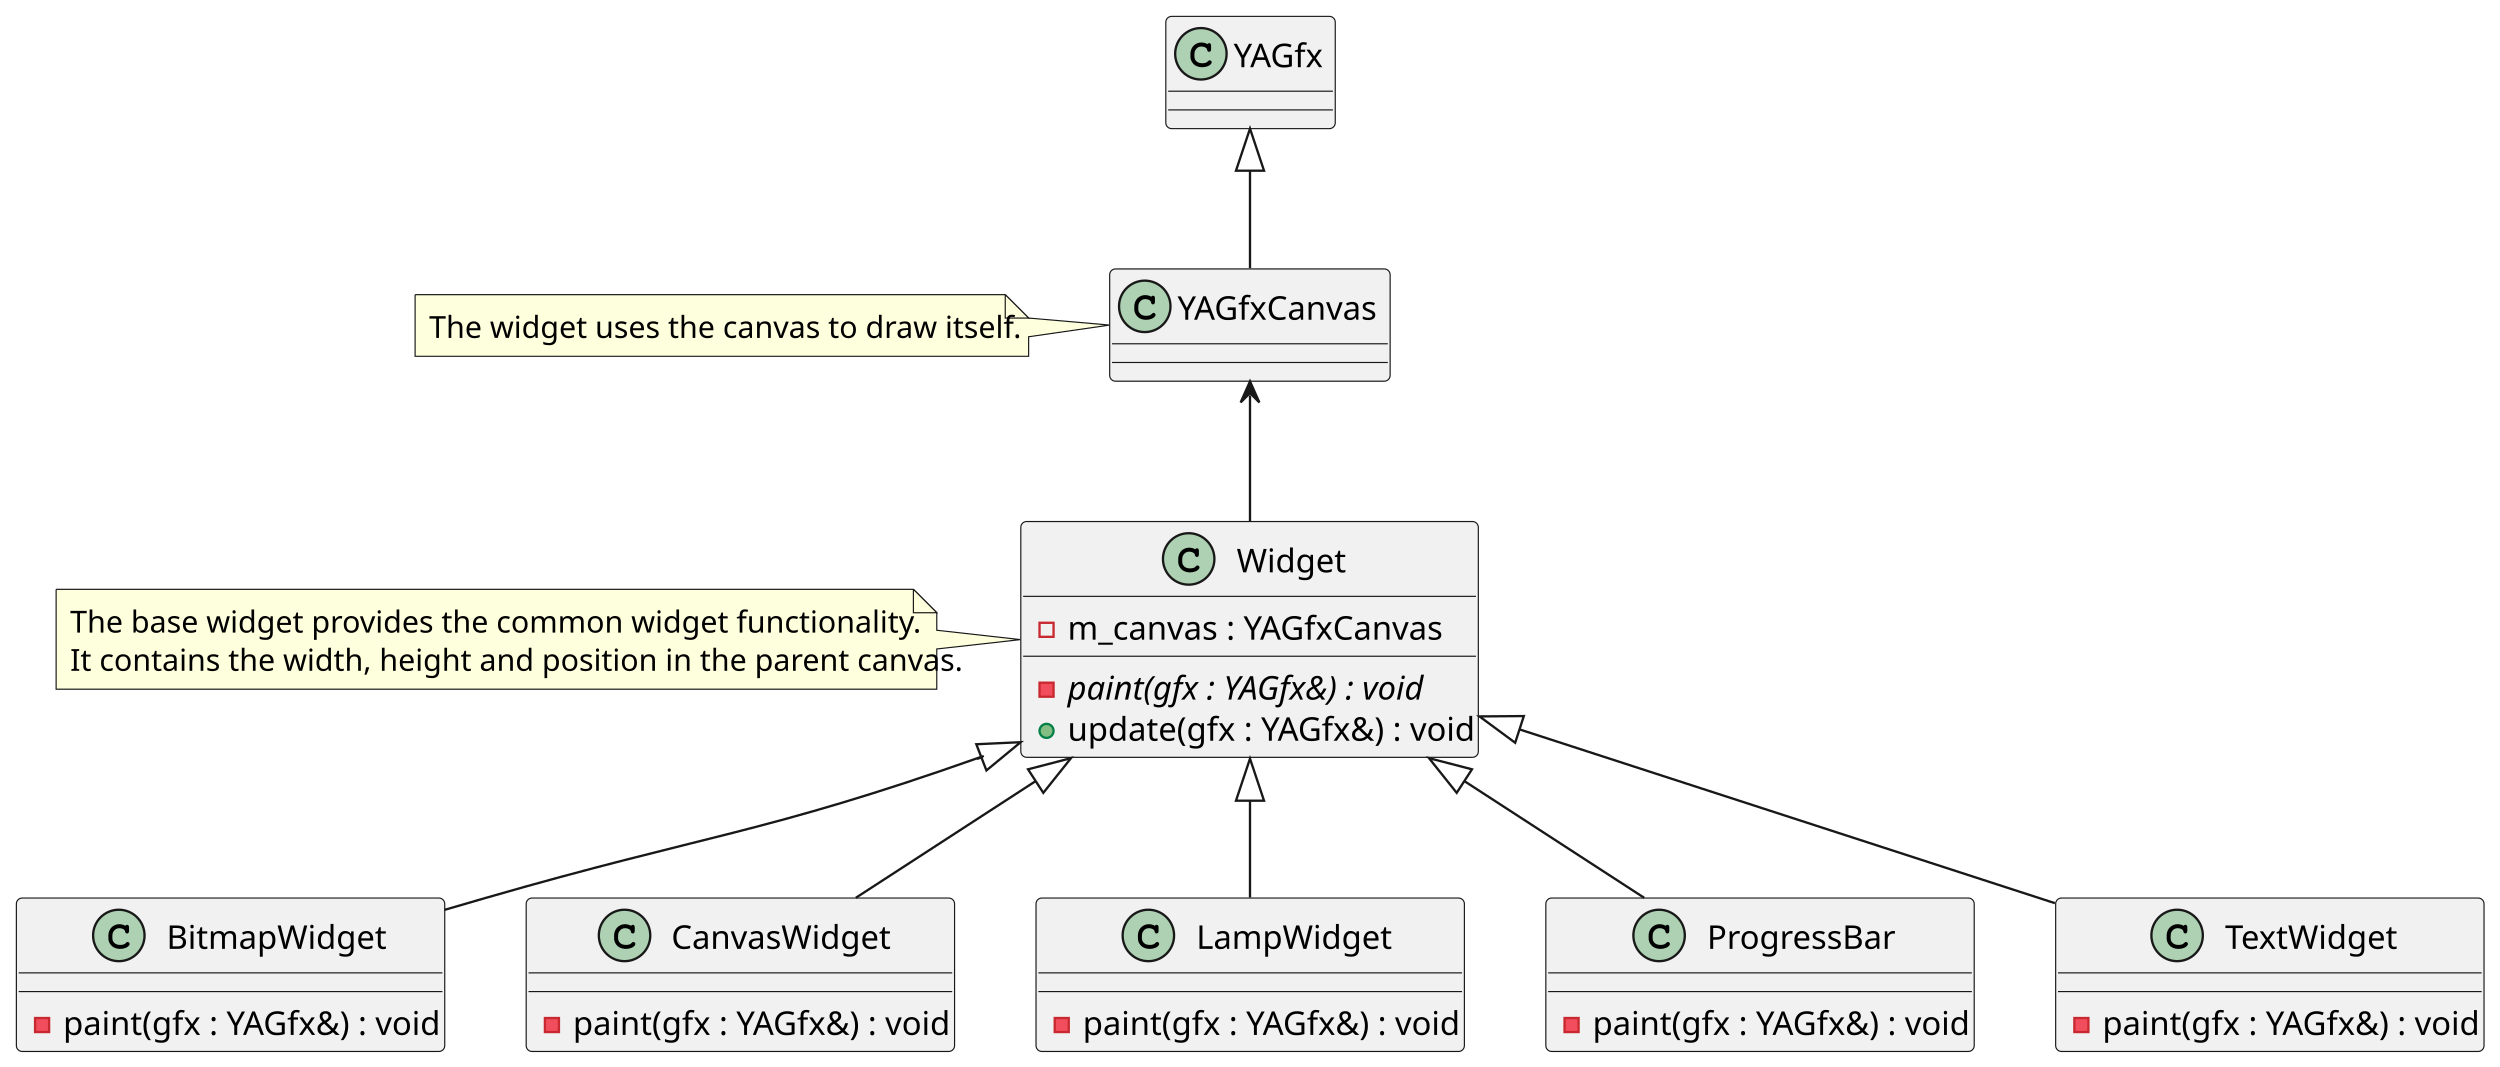
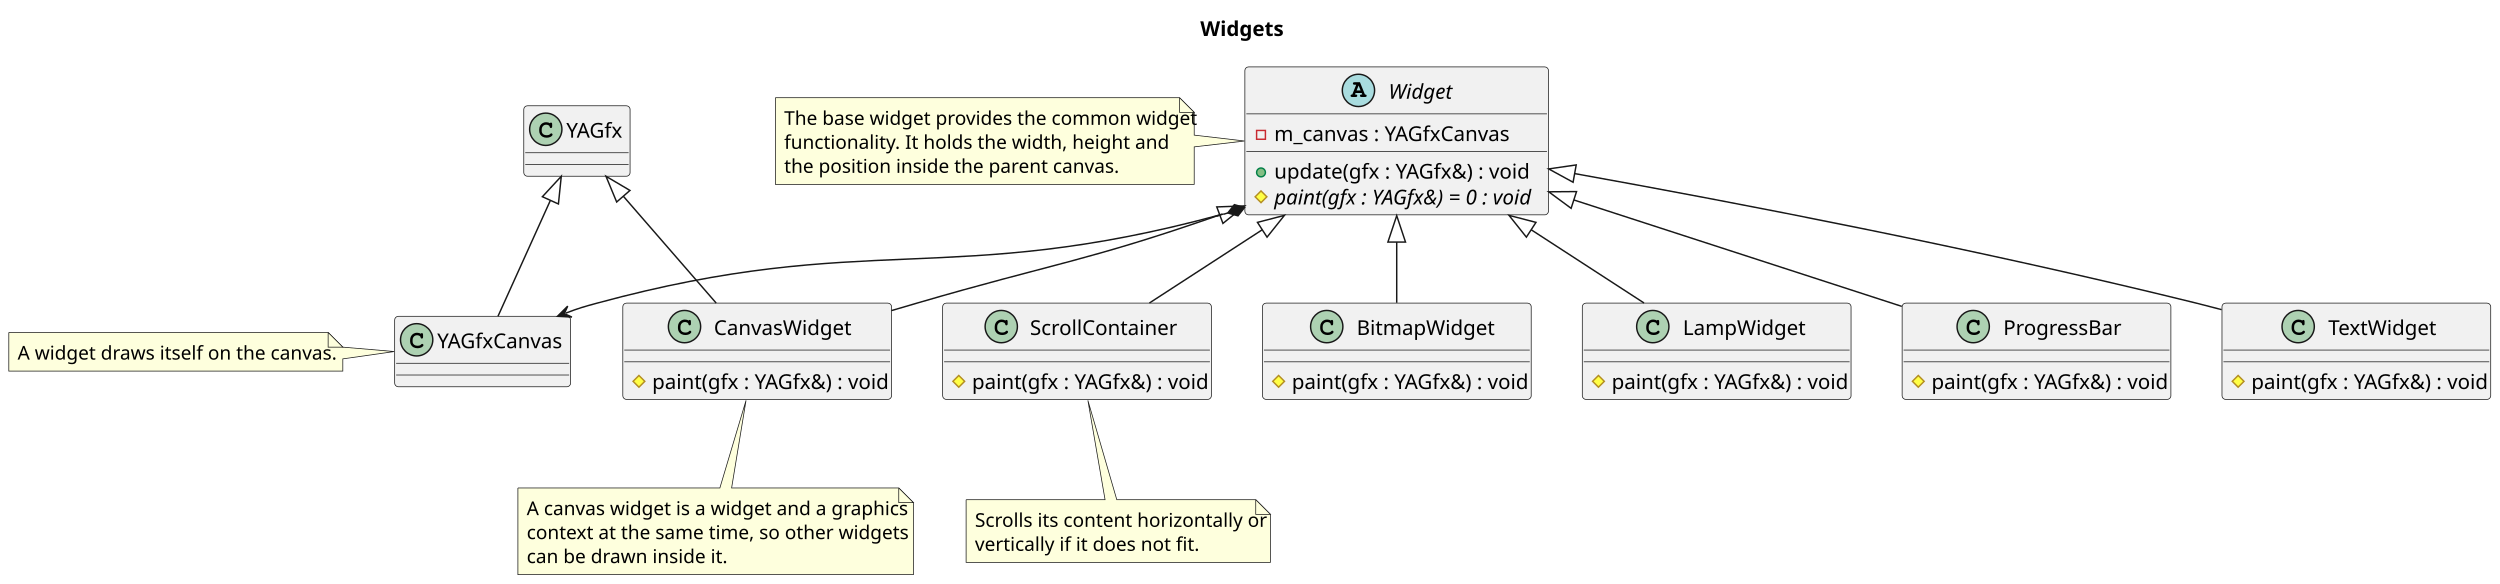
- <svg xmlns="http://www.w3.org/2000/svg" contentStyleType="text/css" data-diagram-type="CLASS" height="456px" preserveAspectRatio="none" style="width:1069px;height:456px;background:#FFFFFF;" version="1.1" viewBox="0 0 1069 456" width="1069px" zoomAndPan="magnify">
+ <svg xmlns="http://www.w3.org/2000/svg" contentStyleType="text/css" data-diagram-type="CLASS" height="398px" preserveAspectRatio="none" style="width:1704px;height:398px;background:#FFFFFF;" version="1.1" viewBox="0 0 1704 398" width="1704px" zoomAndPan="magnify">
  <defs />
  <g>
-     <g class="entity" data-qualified-name="YAGfx" data-source-line="2" id="ent0002">
-       <rect fill="#F1F1F1" height="48" rx="2.5" ry="2.5" style="stroke:#181818;stroke-width:0.5;" width="72.455" x="498.5" y="7" />
-       <ellipse cx="513.5" cy="23" fill="#ADD1B2" rx="11" ry="11" style="stroke:#181818;stroke-width:1;" />
-       <path d="M516.266,18.875 Q516.422,18.656 516.609,18.547 Q516.797,18.438 517.016,18.438 Q517.391,18.438 517.625,18.703 Q517.859,18.953 517.859,19.562 L517.859,21.016 Q517.859,21.625 517.625,21.891 Q517.391,22.156 517.016,22.156 Q516.672,22.156 516.469,21.953 Q516.266,21.766 516.156,21.25 Q516.109,20.891 515.922,20.703 Q515.594,20.328 514.984,20.109 Q514.375,19.891 513.75,19.891 Q512.984,19.891 512.344,20.219 Q511.719,20.547 511.219,21.297 Q510.734,22.047 510.734,23.078 L510.734,24.172 Q510.734,25.406 511.625,26.234 Q512.516,27.047 514.109,27.047 Q515.047,27.047 515.703,26.797 Q516.094,26.641 516.516,26.203 Q516.781,25.938 516.922,25.859 Q517.078,25.781 517.281,25.781 Q517.609,25.781 517.859,26.047 Q518.125,26.297 518.125,26.641 Q518.125,26.984 517.781,27.391 Q517.281,27.969 516.484,28.297 Q515.406,28.75 514.109,28.75 Q512.594,28.75 511.391,28.125 Q510.406,27.625 509.719,26.562 Q509.031,25.484 509.031,24.203 L509.031,23.047 Q509.031,21.719 509.641,20.578 Q510.266,19.422 511.359,18.812 Q512.453,18.188 513.688,18.188 Q514.422,18.188 515.062,18.359 Q515.719,18.516 516.266,18.875 Z " fill="#000000" />
-       <text fill="#000000" font-family="sans-serif" font-size="14" lengthAdjust="spacing" textLength="40.455" x="527.5" y="28.729">YAGfx</text>
-       <line style="stroke:#181818;stroke-width:0.5;" x1="499.5" x2="569.955" y1="39" y2="39" />
-       <line style="stroke:#181818;stroke-width:0.5;" x1="499.5" x2="569.955" y1="47" y2="47" />
+     <g class="title" data-source-line="2">
+       <text fill="#000000" font-family="sans-serif" font-size="14" font-weight="bold" lengthAdjust="spacing" textLength="54.441" x="818.115" y="24.533">Widgets</text>
    </g>
-     <g class="entity" data-qualified-name="YAGfxCanvas" data-source-line="3" id="ent0003">
-       <rect fill="#F1F1F1" height="48" rx="2.5" ry="2.5" style="stroke:#181818;stroke-width:0.5;" width="119.924" x="474.5" y="115" />
-       <ellipse cx="489.5" cy="131" fill="#ADD1B2" rx="11" ry="11" style="stroke:#181818;stroke-width:1;" />
-       <path d="M492.266,126.875 Q492.422,126.656 492.609,126.547 Q492.797,126.438 493.016,126.438 Q493.391,126.438 493.625,126.703 Q493.859,126.953 493.859,127.562 L493.859,129.016 Q493.859,129.625 493.625,129.891 Q493.391,130.156 493.016,130.156 Q492.672,130.156 492.469,129.953 Q492.266,129.766 492.156,129.25 Q492.109,128.891 491.922,128.703 Q491.594,128.328 490.984,128.109 Q490.375,127.891 489.75,127.891 Q488.984,127.891 488.344,128.219 Q487.719,128.547 487.219,129.297 Q486.734,130.047 486.734,131.078 L486.734,132.172 Q486.734,133.406 487.625,134.234 Q488.516,135.047 490.109,135.047 Q491.047,135.047 491.703,134.797 Q492.094,134.641 492.516,134.203 Q492.781,133.938 492.922,133.859 Q493.078,133.781 493.281,133.781 Q493.609,133.781 493.859,134.047 Q494.125,134.297 494.125,134.641 Q494.125,134.984 493.781,135.391 Q493.281,135.969 492.484,136.297 Q491.406,136.75 490.109,136.75 Q488.594,136.75 487.391,136.125 Q486.406,135.625 485.719,134.562 Q485.031,133.484 485.031,132.203 L485.031,131.047 Q485.031,129.719 485.641,128.578 Q486.266,127.422 487.359,126.812 Q488.453,126.188 489.688,126.188 Q490.422,126.188 491.062,126.359 Q491.719,126.516 492.266,126.875 Z " fill="#000000" />
-       <text fill="#000000" font-family="sans-serif" font-size="14" lengthAdjust="spacing" textLength="87.924" x="503.5" y="136.728">YAGfxCanvas</text>
-       <line style="stroke:#181818;stroke-width:0.5;" x1="475.5" x2="593.424" y1="147" y2="147" />
-       <line style="stroke:#181818;stroke-width:0.5;" x1="475.5" x2="593.424" y1="155" y2="155" />
+     <g class="entity" data-qualified-name="YAGfx" data-source-line="4" id="ent0002">
+       <rect fill="#F1F1F1" height="48" rx="2.5" ry="2.5" style="stroke:#181818;stroke-width:0.5;" width="72.455" x="357" y="72.109" />
+       <ellipse cx="372" cy="88.109" fill="#ADD1B2" rx="11" ry="11" style="stroke:#181818;stroke-width:1;" />
+       <path d="M374.766,83.984 Q374.922,83.766 375.109,83.656 Q375.297,83.547 375.516,83.547 Q375.891,83.547 376.125,83.812 Q376.359,84.062 376.359,84.672 L376.359,86.125 Q376.359,86.734 376.125,87 Q375.891,87.266 375.516,87.266 Q375.172,87.266 374.969,87.062 Q374.766,86.875 374.656,86.359 Q374.609,86 374.422,85.812 Q374.094,85.438 373.484,85.219 Q372.875,85 372.25,85 Q371.484,85 370.844,85.328 Q370.219,85.656 369.719,86.406 Q369.234,87.156 369.234,88.188 L369.234,89.281 Q369.234,90.516 370.125,91.344 Q371.016,92.156 372.609,92.156 Q373.547,92.156 374.203,91.906 Q374.594,91.75 375.016,91.312 Q375.281,91.047 375.422,90.969 Q375.578,90.891 375.781,90.891 Q376.109,90.891 376.359,91.156 Q376.625,91.406 376.625,91.75 Q376.625,92.094 376.281,92.5 Q375.781,93.078 374.984,93.406 Q373.906,93.859 372.609,93.859 Q371.094,93.859 369.891,93.234 Q368.906,92.734 368.219,91.672 Q367.531,90.594 367.531,89.312 L367.531,88.156 Q367.531,86.828 368.141,85.688 Q368.766,84.531 369.859,83.922 Q370.953,83.297 372.188,83.297 Q372.922,83.297 373.562,83.469 Q374.219,83.625 374.766,83.984 Z " fill="#000000" />
+       <text fill="#000000" font-family="sans-serif" font-size="14" lengthAdjust="spacing" textLength="40.455" x="386" y="93.838">YAGfx</text>
+       <line style="stroke:#181818;stroke-width:0.5;" x1="358" x2="428.455" y1="104.109" y2="104.109" />
+       <line style="stroke:#181818;stroke-width:0.5;" x1="358" x2="428.455" y1="112.109" y2="112.109" />
    </g>
-     <g class="entity" data-qualified-name="GMN4" data-source-line="6" id="ent0005">
-       <path d="M177.5,126 L177.5,152.352 A0,0 0 0 0 177.5,152.352 L439.844,152.352 A0,0 0 0 0 439.844,152.352 L439.844,144 L474.44,139 L439.844,136 L439.844,136 L429.844,126 L177.5,126 A0,0 0 0 0 177.5,126" fill="#FEFFDD" style="stroke:#181818;stroke-width:0.5;" />
-       <path d="M429.844,126 L429.844,136 L439.844,136 L429.844,126" fill="#FEFFDD" style="stroke:#181818;stroke-width:0.5;" />
-       <text fill="#000000" font-family="sans-serif" font-size="13" lengthAdjust="spacing" textLength="241.344" x="183.5" y="144.495">The widget uses the canvas to draw itself.</text>
+     <g class="entity" data-qualified-name="YAGfxCanvas" data-source-line="5" id="ent0003">
+       <rect fill="#F1F1F1" height="48" rx="2.5" ry="2.5" style="stroke:#181818;stroke-width:0.5;" width="119.924" x="269" y="215.609" />
+       <ellipse cx="284" cy="231.609" fill="#ADD1B2" rx="11" ry="11" style="stroke:#181818;stroke-width:1;" />
+       <path d="M286.766,227.484 Q286.922,227.266 287.109,227.156 Q287.297,227.047 287.516,227.047 Q287.891,227.047 288.125,227.312 Q288.359,227.562 288.359,228.172 L288.359,229.625 Q288.359,230.234 288.125,230.5 Q287.891,230.766 287.516,230.766 Q287.172,230.766 286.969,230.562 Q286.766,230.375 286.656,229.859 Q286.609,229.5 286.422,229.312 Q286.094,228.938 285.484,228.719 Q284.875,228.5 284.25,228.5 Q283.484,228.5 282.844,228.828 Q282.219,229.156 281.719,229.906 Q281.234,230.656 281.234,231.688 L281.234,232.781 Q281.234,234.016 282.125,234.844 Q283.016,235.656 284.609,235.656 Q285.547,235.656 286.203,235.406 Q286.594,235.25 287.016,234.812 Q287.281,234.547 287.422,234.469 Q287.578,234.391 287.781,234.391 Q288.109,234.391 288.359,234.656 Q288.625,234.906 288.625,235.25 Q288.625,235.594 288.281,236 Q287.781,236.578 286.984,236.906 Q285.906,237.359 284.609,237.359 Q283.094,237.359 281.891,236.734 Q280.906,236.234 280.219,235.172 Q279.531,234.094 279.531,232.812 L279.531,231.656 Q279.531,230.328 280.141,229.188 Q280.766,228.031 281.859,227.422 Q282.953,226.797 284.188,226.797 Q284.922,226.797 285.562,226.969 Q286.219,227.125 286.766,227.484 Z " fill="#000000" />
+       <text fill="#000000" font-family="sans-serif" font-size="14" lengthAdjust="spacing" textLength="87.924" x="298" y="237.338">YAGfxCanvas</text>
+       <line style="stroke:#181818;stroke-width:0.5;" x1="270" x2="387.924" y1="247.609" y2="247.609" />
+       <line style="stroke:#181818;stroke-width:0.5;" x1="270" x2="387.924" y1="255.609" y2="255.609" />
    </g>
-     <g class="entity" data-qualified-name="Widget" data-source-line="9" id="ent0007">
-       <rect fill="#F1F1F1" height="100.828" rx="2.5" ry="2.5" style="stroke:#181818;stroke-width:0.5;" width="195.634" x="436.5" y="223" />
-       <ellipse cx="508.281" cy="239" fill="#ADD1B2" rx="11" ry="11" style="stroke:#181818;stroke-width:1;" />
-       <path d="M511.046,234.875 Q511.203,234.656 511.39,234.547 Q511.578,234.438 511.796,234.438 Q512.171,234.438 512.406,234.703 Q512.64,234.953 512.64,235.562 L512.64,237.016 Q512.64,237.625 512.406,237.891 Q512.171,238.156 511.796,238.156 Q511.453,238.156 511.25,237.953 Q511.046,237.766 510.937,237.25 Q510.89,236.891 510.703,236.703 Q510.375,236.328 509.765,236.109 Q509.156,235.891 508.531,235.891 Q507.765,235.891 507.125,236.219 Q506.5,236.547 506,237.297 Q505.515,238.047 505.515,239.078 L505.515,240.172 Q505.515,241.406 506.406,242.234 Q507.296,243.047 508.89,243.047 Q509.828,243.047 510.484,242.797 Q510.875,242.641 511.296,242.203 Q511.562,241.938 511.703,241.859 Q511.859,241.781 512.062,241.781 Q512.39,241.781 512.64,242.047 Q512.906,242.297 512.906,242.641 Q512.906,242.984 512.562,243.391 Q512.062,243.969 511.265,244.297 Q510.187,244.75 508.89,244.75 Q507.375,244.75 506.171,244.125 Q505.187,243.625 504.5,242.562 Q503.812,241.484 503.812,240.203 L503.812,239.047 Q503.812,237.719 504.421,236.578 Q505.046,235.422 506.14,234.812 Q507.234,234.188 508.468,234.188 Q509.203,234.188 509.843,234.359 Q510.5,234.516 511.046,234.875 Z " fill="#000000" />
-       <text fill="#000000" font-family="sans-serif" font-size="14" lengthAdjust="spacing" textLength="43.572" x="528.781" y="244.728">Widget</text>
-       <line style="stroke:#181818;stroke-width:0.5;" x1="437.5" x2="631.134" y1="255" y2="255" />
+     <g class="entity" data-qualified-name="GMN4" data-source-line="8" id="ent0005">
+       <path d="M6,226.609 L6,252.961 A0,0 0 0 0 6,252.961 L233.661,252.961 A0,0 0 0 0 233.661,252.961 L233.661,244.609 L268.7,239.609 L233.661,236.609 L233.661,236.609 L223.661,226.609 L6,226.609 A0,0 0 0 0 6,226.609" fill="#FEFFDD" style="stroke:#181818;stroke-width:0.5;" />
+       <path d="M223.661,226.609 L223.661,236.609 L233.661,236.609 L223.661,226.609" fill="#FEFFDD" style="stroke:#181818;stroke-width:0.5;" />
+       <text fill="#000000" font-family="sans-serif" font-size="13" lengthAdjust="spacing" textLength="206.661" x="12" y="245.105">A widget draws itself on the canvas.</text>
+     </g>
+     <g class="entity" data-qualified-name="Widget" data-source-line="11" id="ent0007">
+       <rect fill="#F1F1F1" height="100.828" rx="2.5" ry="2.5" style="stroke:#181818;stroke-width:0.5;" width="206.913" x="848.5" y="45.609" />
+       <ellipse cx="925.92" cy="61.609" fill="#A9DCDF" rx="11" ry="11" style="stroke:#181818;stroke-width:1;" />
+       <path d="M928.108,63.375 L923.967,63.375 L923.545,64.406 L923.967,64.406 Q924.577,64.406 924.842,64.641 Q925.108,64.875 925.108,65.266 Q925.108,65.641 924.842,65.875 Q924.577,66.109 923.967,66.109 L921.67,66.109 Q921.061,66.109 920.811,65.875 Q920.545,65.641 920.545,65.25 Q920.545,64.875 920.827,64.641 Q921.092,64.391 921.717,64.406 L924.389,57.75 L923.28,57.75 Q922.67,57.75 922.405,57.516 Q922.139,57.281 922.139,56.891 Q922.139,56.516 922.405,56.281 Q922.67,56.047 923.28,56.047 L926.952,56.047 L930.342,64.406 Q930.936,64.406 931.124,64.547 Q931.514,64.812 931.514,65.266 Q931.514,65.641 931.249,65.875 Q930.999,66.109 930.389,66.109 L928.092,66.109 Q927.483,66.109 927.217,65.875 Q926.952,65.641 926.952,65.25 Q926.952,64.875 927.217,64.641 Q927.483,64.406 928.092,64.406 L928.514,64.406 L928.108,63.375 Z M927.389,61.672 L926.03,58.297 L924.655,61.672 L927.389,61.672 Z " fill="#000000" />
+       <text fill="#000000" font-family="sans-serif" font-size="14" font-style="italic" lengthAdjust="spacing" textLength="43.572" x="946.42" y="67.338">Widget</text>
+       <line style="stroke:#181818;stroke-width:0.5;" x1="849.5" x2="1054.413" y1="77.609" y2="77.609" />
      <g data-visibility-modifier="PRIVATE_FIELD">
-         <rect fill="none" height="6" style="stroke:#C82930;stroke-width:1;" width="6" x="444.5" y="266.305" />
+         <rect fill="none" height="6" style="stroke:#C82930;stroke-width:1;" width="6" x="856.5" y="88.914" />
      </g>
-       <text fill="#000000" font-family="sans-serif" font-size="14" lengthAdjust="spacing" textLength="163.399" x="456.5" y="273.533">m_canvas : YAGfxCanvas</text>
-       <line style="stroke:#181818;stroke-width:0.5;" x1="437.5" x2="631.134" y1="280.609" y2="280.609" />
-       <g data-visibility-modifier="PRIVATE_METHOD">
-         <rect fill="#F24D5C" height="6" style="stroke:#C82930;stroke-width:1;" width="6" x="444.5" y="291.914" />
+       <text fill="#000000" font-family="sans-serif" font-size="14" lengthAdjust="spacing" textLength="163.399" x="868.5" y="96.143">m_canvas : YAGfxCanvas</text>
+       <line style="stroke:#181818;stroke-width:0.5;" x1="849.5" x2="1054.413" y1="103.219" y2="103.219" />
+       <g data-visibility-modifier="PUBLIC_METHOD">
+         <ellipse cx="859.5" cy="117.523" fill="#84BE84" rx="3" ry="3" style="stroke:#038048;stroke-width:1;" />
      </g>
-       <text fill="#000000" font-family="sans-serif" font-size="14" font-style="italic" lengthAdjust="spacing" textLength="157.172" x="456.5" y="299.143">paint(gfx : YAGfx&amp;) : void</text>
-       <g data-visibility-modifier="PUBLIC_METHOD">
-         <ellipse cx="447.5" cy="312.523" fill="#84BE84" rx="3" ry="3" style="stroke:#038048;stroke-width:1;" />
+       <text fill="#000000" font-family="sans-serif" font-size="14" lengthAdjust="spacing" textLength="169.634" x="868.5" y="121.752">update(gfx : YAGfx&amp;) : void</text>
+       <g data-visibility-modifier="PROTECTED_METHOD">
+         <polygon fill="#FFFF44" points="859.5,130.133,863.5,134.133,859.5,138.133,855.5,134.133" style="stroke:#B38D22;stroke-width:1;" />
      </g>
-       <text fill="#000000" font-family="sans-serif" font-size="14" lengthAdjust="spacing" textLength="169.634" x="456.5" y="316.752">update(gfx : YAGfx&amp;) : void</text>
+       <text fill="#000000" font-family="sans-serif" font-size="14" font-style="italic" lengthAdjust="spacing" textLength="180.913" x="868.5" y="139.361">paint(gfx : YAGfx&amp;) = 0 : void</text>
    </g>
-     <g class="entity" data-qualified-name="GMN8" data-source-line="16" id="ent0009">
-       <path d="M24,252 L24,294.703 A0,0 0 0 0 24,294.703 L400.564,294.703 A0,0 0 0 0 400.564,294.703 L400.564,277.5 L436.33,273.5 L400.564,269.5 L400.564,262 L390.564,252 L24,252 A0,0 0 0 0 24,252" fill="#FEFFDD" style="stroke:#181818;stroke-width:0.5;" />
-       <path d="M390.564,252 L390.564,262 L400.564,262 L390.564,252" fill="#FEFFDD" style="stroke:#181818;stroke-width:0.5;" />
-       <text fill="#000000" font-family="sans-serif" font-size="13" lengthAdjust="spacing" textLength="340.349" x="30" y="270.495">The base widget provides the common widget functionality.</text>
-       <text fill="#000000" font-family="sans-serif" font-size="13" lengthAdjust="spacing" textLength="355.564" x="30" y="286.847">It contains the width, height and position in the parent canvas.</text>
+     <g class="entity" data-qualified-name="GMN8" data-source-line="18" id="ent0009">
+       <path d="M528.5,66.609 L528.5,125.664 A0,0 0 0 0 528.5,125.664 L813.975,125.664 A0,0 0 0 0 813.975,125.664 L813.975,100.109 L848.27,96.109 L813.975,92.109 L813.975,76.609 L803.975,66.609 L528.5,66.609 A0,0 0 0 0 528.5,66.609" fill="#FEFFDD" style="stroke:#181818;stroke-width:0.5;" />
+       <path d="M803.975,66.609 L803.975,76.609 L813.975,76.609 L803.975,66.609" fill="#FEFFDD" style="stroke:#181818;stroke-width:0.5;" />
+       <text fill="#000000" font-family="sans-serif" font-size="13" lengthAdjust="spacing" textLength="264.475" x="534.5" y="85.105">The base widget provides the common widget</text>
+       <text fill="#000000" font-family="sans-serif" font-size="13" lengthAdjust="spacing" textLength="241.376" x="534.5" y="101.456">functionality. It holds the width, height and</text>
+       <text fill="#000000" font-family="sans-serif" font-size="13" lengthAdjust="spacing" textLength="214.64" x="534.5" y="117.808">the position inside the parent canvas.</text>
    </g>
-     <g class="entity" data-qualified-name="BitmapWidget" data-source-line="23" id="ent0013">
-       <rect fill="#F1F1F1" height="65.609" rx="2.5" ry="2.5" style="stroke:#181818;stroke-width:0.5;" width="183.172" x="7" y="384" />
-       <ellipse cx="50.812" cy="400" fill="#ADD1B2" rx="11" ry="11" style="stroke:#181818;stroke-width:1;" />
-       <path d="M53.578,395.875 Q53.734,395.656 53.922,395.547 Q54.109,395.438 54.328,395.438 Q54.703,395.438 54.937,395.703 Q55.172,395.953 55.172,396.562 L55.172,398.016 Q55.172,398.625 54.937,398.891 Q54.703,399.156 54.328,399.156 Q53.984,399.156 53.781,398.953 Q53.578,398.766 53.469,398.25 Q53.422,397.891 53.234,397.703 Q52.906,397.328 52.297,397.109 Q51.687,396.891 51.062,396.891 Q50.297,396.891 49.656,397.219 Q49.031,397.547 48.531,398.297 Q48.047,399.047 48.047,400.078 L48.047,401.172 Q48.047,402.406 48.937,403.234 Q49.828,404.047 51.422,404.047 Q52.359,404.047 53.015,403.797 Q53.406,403.641 53.828,403.203 Q54.094,402.938 54.234,402.859 Q54.39,402.781 54.594,402.781 Q54.922,402.781 55.172,403.047 Q55.437,403.297 55.437,403.641 Q55.437,403.984 55.094,404.391 Q54.594,404.969 53.797,405.297 Q52.719,405.75 51.422,405.75 Q49.906,405.75 48.703,405.125 Q47.719,404.625 47.031,403.562 Q46.344,402.484 46.344,401.203 L46.344,400.047 Q46.344,398.719 46.953,397.578 Q47.578,396.422 48.672,395.812 Q49.765,395.188 51,395.188 Q51.734,395.188 52.375,395.359 Q53.031,395.516 53.578,395.875 Z " fill="#000000" />
-       <text fill="#000000" font-family="sans-serif" font-size="14" lengthAdjust="spacing" textLength="87.144" x="71.215" y="405.728">BitmapWidget</text>
-       <line style="stroke:#181818;stroke-width:0.5;" x1="8" x2="189.172" y1="416" y2="416" />
-       <line style="stroke:#181818;stroke-width:0.5;" x1="8" x2="189.172" y1="424" y2="424" />
-       <g data-visibility-modifier="PRIVATE_METHOD">
-         <rect fill="#F24D5C" height="6" style="stroke:#C82930;stroke-width:1;" width="6" x="15" y="435.305" />
+     <g class="entity" data-qualified-name="BitmapWidget" data-source-line="26" id="ent0013">
+       <rect fill="#F1F1F1" height="65.609" rx="2.5" ry="2.5" style="stroke:#181818;stroke-width:0.5;" width="183.172" x="860.5" y="206.609" />
+       <ellipse cx="904.312" cy="222.609" fill="#ADD1B2" rx="11" ry="11" style="stroke:#181818;stroke-width:1;" />
+       <path d="M907.078,218.484 Q907.234,218.266 907.422,218.156 Q907.609,218.047 907.828,218.047 Q908.203,218.047 908.437,218.312 Q908.672,218.562 908.672,219.172 L908.672,220.625 Q908.672,221.234 908.437,221.5 Q908.203,221.766 907.828,221.766 Q907.484,221.766 907.281,221.562 Q907.078,221.375 906.969,220.859 Q906.922,220.5 906.734,220.312 Q906.406,219.938 905.797,219.719 Q905.187,219.5 904.562,219.5 Q903.797,219.5 903.156,219.828 Q902.531,220.156 902.031,220.906 Q901.547,221.656 901.547,222.688 L901.547,223.781 Q901.547,225.016 902.437,225.844 Q903.328,226.656 904.922,226.656 Q905.859,226.656 906.515,226.406 Q906.906,226.25 907.328,225.812 Q907.594,225.547 907.734,225.469 Q907.89,225.391 908.094,225.391 Q908.422,225.391 908.672,225.656 Q908.937,225.906 908.937,226.25 Q908.937,226.594 908.594,227 Q908.094,227.578 907.297,227.906 Q906.219,228.359 904.922,228.359 Q903.406,228.359 902.203,227.734 Q901.219,227.234 900.531,226.172 Q899.844,225.094 899.844,223.812 L899.844,222.656 Q899.844,221.328 900.453,220.188 Q901.078,219.031 902.172,218.422 Q903.265,217.797 904.5,217.797 Q905.234,217.797 905.875,217.969 Q906.531,218.125 907.078,218.484 Z " fill="#000000" />
+       <text fill="#000000" font-family="sans-serif" font-size="14" lengthAdjust="spacing" textLength="87.144" x="924.715" y="228.338">BitmapWidget</text>
+       <line style="stroke:#181818;stroke-width:0.5;" x1="861.5" x2="1042.672" y1="238.609" y2="238.609" />
+       <line style="stroke:#181818;stroke-width:0.5;" x1="861.5" x2="1042.672" y1="246.609" y2="246.609" />
+       <g data-visibility-modifier="PROTECTED_METHOD">
+         <polygon fill="#FFFF44" points="871.5,255.914,875.5,259.914,871.5,263.914,867.5,259.914" style="stroke:#B38D22;stroke-width:1;" />
      </g>
-       <text fill="#000000" font-family="sans-serif" font-size="14" lengthAdjust="spacing" textLength="157.172" x="27" y="442.533">paint(gfx : YAGfx&amp;) : void</text>
+       <text fill="#000000" font-family="sans-serif" font-size="14" lengthAdjust="spacing" textLength="157.172" x="880.5" y="265.143">paint(gfx : YAGfx&amp;) : void</text>
    </g>
-     <g class="entity" data-qualified-name="CanvasWidget" data-source-line="26" id="ent0014">
-       <rect fill="#F1F1F1" height="65.609" rx="2.5" ry="2.5" style="stroke:#181818;stroke-width:0.5;" width="183.172" x="225" y="384" />
-       <ellipse cx="267.059" cy="400" fill="#ADD1B2" rx="11" ry="11" style="stroke:#181818;stroke-width:1;" />
-       <path d="M269.825,395.875 Q269.981,395.656 270.168,395.547 Q270.356,395.438 270.575,395.438 Q270.95,395.438 271.184,395.703 Q271.418,395.953 271.418,396.562 L271.418,398.016 Q271.418,398.625 271.184,398.891 Q270.95,399.156 270.575,399.156 Q270.231,399.156 270.028,398.953 Q269.825,398.766 269.715,398.25 Q269.668,397.891 269.481,397.703 Q269.153,397.328 268.543,397.109 Q267.934,396.891 267.309,396.891 Q266.543,396.891 265.903,397.219 Q265.278,397.547 264.778,398.297 Q264.293,399.047 264.293,400.078 L264.293,401.172 Q264.293,402.406 265.184,403.234 Q266.075,404.047 267.668,404.047 Q268.606,404.047 269.262,403.797 Q269.653,403.641 270.075,403.203 Q270.34,402.938 270.481,402.859 Q270.637,402.781 270.84,402.781 Q271.168,402.781 271.418,403.047 Q271.684,403.297 271.684,403.641 Q271.684,403.984 271.34,404.391 Q270.84,404.969 270.043,405.297 Q268.965,405.75 267.668,405.75 Q266.153,405.75 264.95,405.125 Q263.965,404.625 263.278,403.562 Q262.59,402.484 262.59,401.203 L262.59,400.047 Q262.59,398.719 263.2,397.578 Q263.825,396.422 264.918,395.812 Q266.012,395.188 267.246,395.188 Q267.981,395.188 268.621,395.359 Q269.278,395.516 269.825,395.875 Z " fill="#000000" />
-       <text fill="#000000" font-family="sans-serif" font-size="14" lengthAdjust="spacing" textLength="91.041" x="287.072" y="405.728">CanvasWidget</text>
-       <line style="stroke:#181818;stroke-width:0.5;" x1="226" x2="407.172" y1="416" y2="416" />
-       <line style="stroke:#181818;stroke-width:0.5;" x1="226" x2="407.172" y1="424" y2="424" />
-       <g data-visibility-modifier="PRIVATE_METHOD">
-         <rect fill="#F24D5C" height="6" style="stroke:#C82930;stroke-width:1;" width="6" x="233" y="435.305" />
+     <g class="entity" data-qualified-name="CanvasWidget" data-source-line="30" id="ent0014">
+       <rect fill="#F1F1F1" height="65.609" rx="2.5" ry="2.5" style="stroke:#181818;stroke-width:0.5;" width="183.172" x="424.5" y="206.609" />
+       <ellipse cx="466.559" cy="222.609" fill="#ADD1B2" rx="11" ry="11" style="stroke:#181818;stroke-width:1;" />
+       <path d="M469.325,218.484 Q469.481,218.266 469.668,218.156 Q469.856,218.047 470.075,218.047 Q470.45,218.047 470.684,218.312 Q470.918,218.562 470.918,219.172 L470.918,220.625 Q470.918,221.234 470.684,221.5 Q470.45,221.766 470.075,221.766 Q469.731,221.766 469.528,221.562 Q469.325,221.375 469.215,220.859 Q469.168,220.5 468.981,220.312 Q468.653,219.938 468.043,219.719 Q467.434,219.5 466.809,219.5 Q466.043,219.5 465.403,219.828 Q464.778,220.156 464.278,220.906 Q463.793,221.656 463.793,222.688 L463.793,223.781 Q463.793,225.016 464.684,225.844 Q465.575,226.656 467.168,226.656 Q468.106,226.656 468.762,226.406 Q469.153,226.25 469.575,225.812 Q469.84,225.547 469.981,225.469 Q470.137,225.391 470.34,225.391 Q470.668,225.391 470.918,225.656 Q471.184,225.906 471.184,226.25 Q471.184,226.594 470.84,227 Q470.34,227.578 469.543,227.906 Q468.465,228.359 467.168,228.359 Q465.653,228.359 464.45,227.734 Q463.465,227.234 462.778,226.172 Q462.09,225.094 462.09,223.812 L462.09,222.656 Q462.09,221.328 462.7,220.188 Q463.325,219.031 464.418,218.422 Q465.512,217.797 466.746,217.797 Q467.481,217.797 468.121,217.969 Q468.778,218.125 469.325,218.484 Z " fill="#000000" />
+       <text fill="#000000" font-family="sans-serif" font-size="14" lengthAdjust="spacing" textLength="91.041" x="486.572" y="228.338">CanvasWidget</text>
+       <line style="stroke:#181818;stroke-width:0.5;" x1="425.5" x2="606.672" y1="238.609" y2="238.609" />
+       <line style="stroke:#181818;stroke-width:0.5;" x1="425.5" x2="606.672" y1="246.609" y2="246.609" />
+       <g data-visibility-modifier="PROTECTED_METHOD">
+         <polygon fill="#FFFF44" points="435.5,255.914,439.5,259.914,435.5,263.914,431.5,259.914" style="stroke:#B38D22;stroke-width:1;" />
      </g>
-       <text fill="#000000" font-family="sans-serif" font-size="14" lengthAdjust="spacing" textLength="157.172" x="245" y="442.533">paint(gfx : YAGfx&amp;) : void</text>
+       <text fill="#000000" font-family="sans-serif" font-size="14" lengthAdjust="spacing" textLength="157.172" x="444.5" y="265.143">paint(gfx : YAGfx&amp;) : void</text>
    </g>
-     <g class="entity" data-qualified-name="LampWidget" data-source-line="30" id="ent0015">
-       <rect fill="#F1F1F1" height="65.609" rx="2.5" ry="2.5" style="stroke:#181818;stroke-width:0.5;" width="183.172" x="443" y="384" />
-       <ellipse cx="491.04" cy="400" fill="#ADD1B2" rx="11" ry="11" style="stroke:#181818;stroke-width:1;" />
-       <path d="M493.805,395.875 Q493.961,395.656 494.149,395.547 Q494.336,395.438 494.555,395.438 Q494.93,395.438 495.165,395.703 Q495.399,395.953 495.399,396.562 L495.399,398.016 Q495.399,398.625 495.165,398.891 Q494.93,399.156 494.555,399.156 Q494.211,399.156 494.008,398.953 Q493.805,398.766 493.696,398.25 Q493.649,397.891 493.461,397.703 Q493.133,397.328 492.524,397.109 Q491.915,396.891 491.29,396.891 Q490.524,396.891 489.883,397.219 Q489.258,397.547 488.758,398.297 Q488.274,399.047 488.274,400.078 L488.274,401.172 Q488.274,402.406 489.165,403.234 Q490.055,404.047 491.649,404.047 Q492.586,404.047 493.243,403.797 Q493.633,403.641 494.055,403.203 Q494.321,402.938 494.461,402.859 Q494.618,402.781 494.821,402.781 Q495.149,402.781 495.399,403.047 Q495.665,403.297 495.665,403.641 Q495.665,403.984 495.321,404.391 Q494.821,404.969 494.024,405.297 Q492.946,405.75 491.649,405.75 Q490.133,405.75 488.93,405.125 Q487.946,404.625 487.258,403.562 Q486.571,402.484 486.571,401.203 L486.571,400.047 Q486.571,398.719 487.18,397.578 Q487.805,396.422 488.899,395.812 Q489.993,395.188 491.227,395.188 Q491.961,395.188 492.602,395.359 Q493.258,395.516 493.805,395.875 Z " fill="#000000" />
-       <text fill="#000000" font-family="sans-serif" font-size="14" lengthAdjust="spacing" textLength="78.593" x="511.54" y="405.728">LampWidget</text>
-       <line style="stroke:#181818;stroke-width:0.5;" x1="444" x2="625.172" y1="416" y2="416" />
-       <line style="stroke:#181818;stroke-width:0.5;" x1="444" x2="625.172" y1="424" y2="424" />
-       <g data-visibility-modifier="PRIVATE_METHOD">
-         <rect fill="#F24D5C" height="6" style="stroke:#C82930;stroke-width:1;" width="6" x="451" y="435.305" />
+     <g class="entity" data-qualified-name="LampWidget" data-source-line="34" id="ent0015">
+       <rect fill="#F1F1F1" height="65.609" rx="2.5" ry="2.5" style="stroke:#181818;stroke-width:0.5;" width="183.172" x="1078.5" y="206.609" />
+       <ellipse cx="1126.54" cy="222.609" fill="#ADD1B2" rx="11" ry="11" style="stroke:#181818;stroke-width:1;" />
+       <path d="M1129.305,218.484 Q1129.461,218.266 1129.649,218.156 Q1129.836,218.047 1130.055,218.047 Q1130.43,218.047 1130.665,218.312 Q1130.899,218.562 1130.899,219.172 L1130.899,220.625 Q1130.899,221.234 1130.665,221.5 Q1130.43,221.766 1130.055,221.766 Q1129.711,221.766 1129.508,221.562 Q1129.305,221.375 1129.196,220.859 Q1129.149,220.5 1128.961,220.312 Q1128.633,219.938 1128.024,219.719 Q1127.415,219.5 1126.79,219.5 Q1126.024,219.5 1125.383,219.828 Q1124.758,220.156 1124.258,220.906 Q1123.774,221.656 1123.774,222.688 L1123.774,223.781 Q1123.774,225.016 1124.665,225.844 Q1125.555,226.656 1127.149,226.656 Q1128.086,226.656 1128.743,226.406 Q1129.133,226.25 1129.555,225.812 Q1129.821,225.547 1129.961,225.469 Q1130.118,225.391 1130.321,225.391 Q1130.649,225.391 1130.899,225.656 Q1131.165,225.906 1131.165,226.25 Q1131.165,226.594 1130.821,227 Q1130.321,227.578 1129.524,227.906 Q1128.446,228.359 1127.149,228.359 Q1125.633,228.359 1124.43,227.734 Q1123.446,227.234 1122.758,226.172 Q1122.071,225.094 1122.071,223.812 L1122.071,222.656 Q1122.071,221.328 1122.68,220.188 Q1123.305,219.031 1124.399,218.422 Q1125.493,217.797 1126.727,217.797 Q1127.461,217.797 1128.102,217.969 Q1128.758,218.125 1129.305,218.484 Z " fill="#000000" />
+       <text fill="#000000" font-family="sans-serif" font-size="14" lengthAdjust="spacing" textLength="78.593" x="1147.04" y="228.338">LampWidget</text>
+       <line style="stroke:#181818;stroke-width:0.5;" x1="1079.5" x2="1260.672" y1="238.609" y2="238.609" />
+       <line style="stroke:#181818;stroke-width:0.5;" x1="1079.5" x2="1260.672" y1="246.609" y2="246.609" />
+       <g data-visibility-modifier="PROTECTED_METHOD">
+         <polygon fill="#FFFF44" points="1089.5,255.914,1093.5,259.914,1089.5,263.914,1085.5,259.914" style="stroke:#B38D22;stroke-width:1;" />
      </g>
-       <text fill="#000000" font-family="sans-serif" font-size="14" lengthAdjust="spacing" textLength="157.172" x="463" y="442.533">paint(gfx : YAGfx&amp;) : void</text>
+       <text fill="#000000" font-family="sans-serif" font-size="14" lengthAdjust="spacing" textLength="157.172" x="1098.5" y="265.143">paint(gfx : YAGfx&amp;) : void</text>
    </g>
-     <g class="entity" data-qualified-name="ProgressBar" data-source-line="34" id="ent0016">
-       <rect fill="#F1F1F1" height="65.609" rx="2.5" ry="2.5" style="stroke:#181818;stroke-width:0.5;" width="183.172" x="661" y="384" />
-       <ellipse cx="709.433" cy="400" fill="#ADD1B2" rx="11" ry="11" style="stroke:#181818;stroke-width:1;" />
-       <path d="M712.198,395.875 Q712.355,395.656 712.542,395.547 Q712.73,395.438 712.948,395.438 Q713.323,395.438 713.558,395.703 Q713.792,395.953 713.792,396.562 L713.792,398.016 Q713.792,398.625 713.558,398.891 Q713.323,399.156 712.948,399.156 Q712.605,399.156 712.401,398.953 Q712.198,398.766 712.089,398.25 Q712.042,397.891 711.855,397.703 Q711.526,397.328 710.917,397.109 Q710.308,396.891 709.683,396.891 Q708.917,396.891 708.276,397.219 Q707.651,397.547 707.151,398.297 Q706.667,399.047 706.667,400.078 L706.667,401.172 Q706.667,402.406 707.558,403.234 Q708.448,404.047 710.042,404.047 Q710.98,404.047 711.636,403.797 Q712.026,403.641 712.448,403.203 Q712.714,402.938 712.855,402.859 Q713.011,402.781 713.214,402.781 Q713.542,402.781 713.792,403.047 Q714.058,403.297 714.058,403.641 Q714.058,403.984 713.714,404.391 Q713.214,404.969 712.417,405.297 Q711.339,405.75 710.042,405.75 Q708.526,405.75 707.323,405.125 Q706.339,404.625 705.651,403.562 Q704.964,402.484 704.964,401.203 L704.964,400.047 Q704.964,398.719 705.573,397.578 Q706.198,396.422 707.292,395.812 Q708.386,395.188 709.62,395.188 Q710.355,395.188 710.995,395.359 Q711.651,395.516 712.198,395.875 Z " fill="#000000" />
-       <text fill="#000000" font-family="sans-serif" font-size="14" lengthAdjust="spacing" textLength="77.807" x="729.933" y="405.728">ProgressBar</text>
-       <line style="stroke:#181818;stroke-width:0.5;" x1="662" x2="843.172" y1="416" y2="416" />
-       <line style="stroke:#181818;stroke-width:0.5;" x1="662" x2="843.172" y1="424" y2="424" />
-       <g data-visibility-modifier="PRIVATE_METHOD">
-         <rect fill="#F24D5C" height="6" style="stroke:#C82930;stroke-width:1;" width="6" x="669" y="435.305" />
+     <g class="entity" data-qualified-name="ProgressBar" data-source-line="38" id="ent0016">
+       <rect fill="#F1F1F1" height="65.609" rx="2.5" ry="2.5" style="stroke:#181818;stroke-width:0.5;" width="183.172" x="1296.5" y="206.609" />
+       <ellipse cx="1344.933" cy="222.609" fill="#ADD1B2" rx="11" ry="11" style="stroke:#181818;stroke-width:1;" />
+       <path d="M1347.698,218.484 Q1347.854,218.266 1348.042,218.156 Q1348.229,218.047 1348.448,218.047 Q1348.823,218.047 1349.058,218.312 Q1349.292,218.562 1349.292,219.172 L1349.292,220.625 Q1349.292,221.234 1349.058,221.5 Q1348.823,221.766 1348.448,221.766 Q1348.104,221.766 1347.901,221.562 Q1347.698,221.375 1347.589,220.859 Q1347.542,220.5 1347.354,220.312 Q1347.026,219.938 1346.417,219.719 Q1345.808,219.5 1345.183,219.5 Q1344.417,219.5 1343.776,219.828 Q1343.151,220.156 1342.651,220.906 Q1342.167,221.656 1342.167,222.688 L1342.167,223.781 Q1342.167,225.016 1343.058,225.844 Q1343.948,226.656 1345.542,226.656 Q1346.479,226.656 1347.136,226.406 Q1347.526,226.25 1347.948,225.812 Q1348.214,225.547 1348.354,225.469 Q1348.511,225.391 1348.714,225.391 Q1349.042,225.391 1349.292,225.656 Q1349.558,225.906 1349.558,226.25 Q1349.558,226.594 1349.214,227 Q1348.714,227.578 1347.917,227.906 Q1346.839,228.359 1345.542,228.359 Q1344.026,228.359 1342.823,227.734 Q1341.839,227.234 1341.151,226.172 Q1340.464,225.094 1340.464,223.812 L1340.464,222.656 Q1340.464,221.328 1341.073,220.188 Q1341.698,219.031 1342.792,218.422 Q1343.886,217.797 1345.12,217.797 Q1345.854,217.797 1346.495,217.969 Q1347.151,218.125 1347.698,218.484 Z " fill="#000000" />
+       <text fill="#000000" font-family="sans-serif" font-size="14" lengthAdjust="spacing" textLength="77.807" x="1365.433" y="228.338">ProgressBar</text>
+       <line style="stroke:#181818;stroke-width:0.5;" x1="1297.5" x2="1478.672" y1="238.609" y2="238.609" />
+       <line style="stroke:#181818;stroke-width:0.5;" x1="1297.5" x2="1478.672" y1="246.609" y2="246.609" />
+       <g data-visibility-modifier="PROTECTED_METHOD">
+         <polygon fill="#FFFF44" points="1307.5,255.914,1311.5,259.914,1307.5,263.914,1303.5,259.914" style="stroke:#B38D22;stroke-width:1;" />
      </g>
-       <text fill="#000000" font-family="sans-serif" font-size="14" lengthAdjust="spacing" textLength="157.172" x="681" y="442.533">paint(gfx : YAGfx&amp;) : void</text>
+       <text fill="#000000" font-family="sans-serif" font-size="14" lengthAdjust="spacing" textLength="157.172" x="1316.5" y="265.143">paint(gfx : YAGfx&amp;) : void</text>
    </g>
-     <g class="entity" data-qualified-name="TextWidget" data-source-line="38" id="ent0017">
-       <rect fill="#F1F1F1" height="65.609" rx="2.5" ry="2.5" style="stroke:#181818;stroke-width:0.5;" width="183.172" x="879" y="384" />
-       <ellipse cx="930.936" cy="400" fill="#ADD1B2" rx="11" ry="11" style="stroke:#181818;stroke-width:1;" />
-       <path d="M933.702,395.875 Q933.858,395.656 934.045,395.547 Q934.233,395.438 934.452,395.438 Q934.827,395.438 935.061,395.703 Q935.295,395.953 935.295,396.562 L935.295,398.016 Q935.295,398.625 935.061,398.891 Q934.827,399.156 934.452,399.156 Q934.108,399.156 933.905,398.953 Q933.702,398.766 933.592,398.25 Q933.545,397.891 933.358,397.703 Q933.03,397.328 932.42,397.109 Q931.811,396.891 931.186,396.891 Q930.42,396.891 929.78,397.219 Q929.155,397.547 928.655,398.297 Q928.17,399.047 928.17,400.078 L928.17,401.172 Q928.17,402.406 929.061,403.234 Q929.952,404.047 931.545,404.047 Q932.483,404.047 933.139,403.797 Q933.53,403.641 933.952,403.203 Q934.217,402.938 934.358,402.859 Q934.514,402.781 934.717,402.781 Q935.045,402.781 935.295,403.047 Q935.561,403.297 935.561,403.641 Q935.561,403.984 935.217,404.391 Q934.717,404.969 933.92,405.297 Q932.842,405.75 931.545,405.75 Q930.03,405.75 928.827,405.125 Q927.842,404.625 927.155,403.562 Q926.467,402.484 926.467,401.203 L926.467,400.047 Q926.467,398.719 927.077,397.578 Q927.702,396.422 928.795,395.812 Q929.889,395.188 931.124,395.188 Q931.858,395.188 932.499,395.359 Q933.155,395.516 933.702,395.875 Z " fill="#000000" />
-       <text fill="#000000" font-family="sans-serif" font-size="14" lengthAdjust="spacing" textLength="70.8" x="951.436" y="405.728">TextWidget</text>
-       <line style="stroke:#181818;stroke-width:0.5;" x1="880" x2="1061.172" y1="416" y2="416" />
-       <line style="stroke:#181818;stroke-width:0.5;" x1="880" x2="1061.172" y1="424" y2="424" />
-       <g data-visibility-modifier="PRIVATE_METHOD">
-         <rect fill="#F24D5C" height="6" style="stroke:#C82930;stroke-width:1;" width="6" x="887" y="435.305" />
+     <g class="entity" data-qualified-name="TextWidget" data-source-line="42" id="ent0017">
+       <rect fill="#F1F1F1" height="65.609" rx="2.5" ry="2.5" style="stroke:#181818;stroke-width:0.5;" width="183.172" x="1514.5" y="206.609" />
+       <ellipse cx="1566.436" cy="222.609" fill="#ADD1B2" rx="11" ry="11" style="stroke:#181818;stroke-width:1;" />
+       <path d="M1569.202,218.484 Q1569.358,218.266 1569.545,218.156 Q1569.733,218.047 1569.952,218.047 Q1570.327,218.047 1570.561,218.312 Q1570.795,218.562 1570.795,219.172 L1570.795,220.625 Q1570.795,221.234 1570.561,221.5 Q1570.327,221.766 1569.952,221.766 Q1569.608,221.766 1569.405,221.562 Q1569.202,221.375 1569.092,220.859 Q1569.045,220.5 1568.858,220.312 Q1568.53,219.938 1567.92,219.719 Q1567.311,219.5 1566.686,219.5 Q1565.92,219.5 1565.28,219.828 Q1564.655,220.156 1564.155,220.906 Q1563.67,221.656 1563.67,222.688 L1563.67,223.781 Q1563.67,225.016 1564.561,225.844 Q1565.452,226.656 1567.045,226.656 Q1567.983,226.656 1568.639,226.406 Q1569.03,226.25 1569.452,225.812 Q1569.717,225.547 1569.858,225.469 Q1570.014,225.391 1570.217,225.391 Q1570.545,225.391 1570.795,225.656 Q1571.061,225.906 1571.061,226.25 Q1571.061,226.594 1570.717,227 Q1570.217,227.578 1569.42,227.906 Q1568.342,228.359 1567.045,228.359 Q1565.53,228.359 1564.327,227.734 Q1563.342,227.234 1562.655,226.172 Q1561.967,225.094 1561.967,223.812 L1561.967,222.656 Q1561.967,221.328 1562.577,220.188 Q1563.202,219.031 1564.295,218.422 Q1565.389,217.797 1566.623,217.797 Q1567.358,217.797 1567.998,217.969 Q1568.655,218.125 1569.202,218.484 Z " fill="#000000" />
+       <text fill="#000000" font-family="sans-serif" font-size="14" lengthAdjust="spacing" textLength="70.8" x="1586.936" y="228.338">TextWidget</text>
+       <line style="stroke:#181818;stroke-width:0.5;" x1="1515.5" x2="1696.672" y1="238.609" y2="238.609" />
+       <line style="stroke:#181818;stroke-width:0.5;" x1="1515.5" x2="1696.672" y1="246.609" y2="246.609" />
+       <g data-visibility-modifier="PROTECTED_METHOD">
+         <polygon fill="#FFFF44" points="1525.5,255.914,1529.5,259.914,1525.5,263.914,1521.5,259.914" style="stroke:#B38D22;stroke-width:1;" />
      </g>
-       <text fill="#000000" font-family="sans-serif" font-size="14" lengthAdjust="spacing" textLength="157.172" x="899" y="442.533">paint(gfx : YAGfx&amp;) : void</text>
+       <text fill="#000000" font-family="sans-serif" font-size="14" lengthAdjust="spacing" textLength="157.172" x="1534.5" y="265.143">paint(gfx : YAGfx&amp;) : void</text>
    </g>
-     <g class="link" data-entity-1="ent0002" data-entity-2="ent0003" data-link-type="extension" data-source-line="20" id="lnk11">
-       <path codeLine="20" d="M534.5,73 C534.5,90.66 534.5,96.94 534.5,114.68" fill="none" id="YAGfx-backto-YAGfxCanvas" style="stroke:#181818;stroke-width:1;" />
-       <polygon fill="none" points="534.5,55,528.5,73,540.5,73,534.5,55" style="stroke:#181818;stroke-width:1;" />
+     <g class="entity" data-qualified-name="ScrollContainer" data-source-line="46" id="ent0018">
+       <rect fill="#F1F1F1" height="65.609" rx="2.5" ry="2.5" style="stroke:#181818;stroke-width:0.5;" width="183.172" x="642.5" y="206.609" />
+       <ellipse cx="682.458" cy="222.609" fill="#ADD1B2" rx="11" ry="11" style="stroke:#181818;stroke-width:1;" />
+       <path d="M685.223,218.484 Q685.38,218.266 685.567,218.156 Q685.755,218.047 685.973,218.047 Q686.348,218.047 686.583,218.312 Q686.817,218.562 686.817,219.172 L686.817,220.625 Q686.817,221.234 686.583,221.5 Q686.348,221.766 685.973,221.766 Q685.63,221.766 685.427,221.562 Q685.223,221.375 685.114,220.859 Q685.067,220.5 684.88,220.312 Q684.552,219.938 683.942,219.719 Q683.333,219.5 682.708,219.5 Q681.942,219.5 681.302,219.828 Q680.677,220.156 680.177,220.906 Q679.692,221.656 679.692,222.688 L679.692,223.781 Q679.692,225.016 680.583,225.844 Q681.473,226.656 683.067,226.656 Q684.005,226.656 684.661,226.406 Q685.052,226.25 685.473,225.812 Q685.739,225.547 685.88,225.469 Q686.036,225.391 686.239,225.391 Q686.567,225.391 686.817,225.656 Q687.083,225.906 687.083,226.25 Q687.083,226.594 686.739,227 Q686.239,227.578 685.442,227.906 Q684.364,228.359 683.067,228.359 Q681.552,228.359 680.348,227.734 Q679.364,227.234 678.677,226.172 Q677.989,225.094 677.989,223.812 L677.989,222.656 Q677.989,221.328 678.598,220.188 Q679.223,219.031 680.317,218.422 Q681.411,217.797 682.645,217.797 Q683.38,217.797 684.02,217.969 Q684.677,218.125 685.223,218.484 Z " fill="#000000" />
+       <text fill="#000000" font-family="sans-serif" font-size="14" lengthAdjust="spacing" textLength="95.71" x="702.004" y="228.338">ScrollContainer</text>
+       <line style="stroke:#181818;stroke-width:0.5;" x1="643.5" x2="824.672" y1="238.609" y2="238.609" />
+       <line style="stroke:#181818;stroke-width:0.5;" x1="643.5" x2="824.672" y1="246.609" y2="246.609" />
+       <g data-visibility-modifier="PROTECTED_METHOD">
+         <polygon fill="#FFFF44" points="653.5,255.914,657.5,259.914,653.5,263.914,649.5,259.914" style="stroke:#B38D22;stroke-width:1;" />
+       </g>
+       <text fill="#000000" font-family="sans-serif" font-size="14" lengthAdjust="spacing" textLength="157.172" x="662.5" y="265.143">paint(gfx : YAGfx&amp;) : void</text>
    </g>
-     <g class="link" data-entity-1="ent0003" data-entity-2="ent0007" data-link-type="dependency" data-source-line="21" id="lnk12">
-       <path codeLine="21" d="M534.5,169.08 C534.5,185.54 534.5,202.3 534.5,222.8" fill="none" id="YAGfxCanvas-backto-Widget" style="stroke:#181818;stroke-width:1;" />
-       <polygon fill="#181818" points="534.5,163.08,530.5,172.08,534.5,168.08,538.5,172.08,534.5,163.08" style="stroke:#181818;stroke-width:1;" />
+     <g class="entity" data-qualified-name="GMN26" data-source-line="60" id="ent0027">
+       <path d="M353,332.609 L353,391.664 A0,0 0 0 0 353,391.664 L622.587,391.664 A0,0 0 0 0 622.587,391.664 L622.587,342.609 L612.587,332.609 L498.66,332.609 L508.5,272.899 L490.66,332.609 L353,332.609 A0,0 0 0 0 353,332.609" fill="#FEFFDD" style="stroke:#181818;stroke-width:0.5;" />
+       <path d="M612.587,332.609 L612.587,342.609 L622.587,342.609 L612.587,332.609" fill="#FEFFDD" style="stroke:#181818;stroke-width:0.5;" />
+       <text fill="#000000" font-family="sans-serif" font-size="13" lengthAdjust="spacing" textLength="248.587" x="359" y="351.104">A canvas widget is a widget and a graphics</text>
+       <text fill="#000000" font-family="sans-serif" font-size="13" lengthAdjust="spacing" textLength="243.509" x="359" y="367.456">context at the same time, so other widgets</text>
+       <text fill="#000000" font-family="sans-serif" font-size="13" lengthAdjust="spacing" textLength="129.352" x="359" y="383.808">can be drawn inside it.</text>
    </g>
-     <g class="link" data-entity-1="ent0007" data-entity-2="ent0013" data-link-type="extension" data-source-line="42" id="lnk18">
-       <path codeLine="42" d="M419.636,323.838 C413.596,326.168 424.38,321.92 418.5,324 C326.59,356.53 301.16,356.93 207.5,384 C201.82,385.64 195.97,387.34 190.07,389.06" fill="none" id="Widget-backto-BitmapWidget" style="stroke:#181818;stroke-width:1;" />
-       <polygon fill="none" points="436.43,317.36,417.477,318.24,421.796,329.436,436.43,317.36" style="stroke:#181818;stroke-width:1;" />
+     <g class="entity" data-qualified-name="GMN29" data-source-line="66" id="ent0030">
+       <path d="M658.5,340.609 L658.5,383.312 A0,0 0 0 0 658.5,383.312 L865.912,383.312 A0,0 0 0 0 865.912,383.312 L865.912,350.609 L855.912,340.609 L761.21,340.609 L741.5,272.899 L753.21,340.609 L658.5,340.609 A0,0 0 0 0 658.5,340.609" fill="#FEFFDD" style="stroke:#181818;stroke-width:0.5;" />
+       <path d="M855.912,340.609 L855.912,350.609 L865.912,350.609 L855.912,340.609" fill="#FEFFDD" style="stroke:#181818;stroke-width:0.5;" />
+       <text fill="#000000" font-family="sans-serif" font-size="13" lengthAdjust="spacing" textLength="186.412" x="664.5" y="359.104">Scrolls its content horizontally or</text>
+       <text fill="#000000" font-family="sans-serif" font-size="13" lengthAdjust="spacing" textLength="141.61" x="664.5" y="375.456">vertically if it does not fit.</text>
    </g>
-     <g class="link" data-entity-1="ent0007" data-entity-2="ent0014" data-link-type="extension" data-source-line="43" id="lnk19">
-       <path codeLine="43" d="M442.852,333.99 C412.302,353.82 393.11,366.27 365.94,383.91" fill="none" id="Widget-backto-CanvasWidget" style="stroke:#181818;stroke-width:1;" />
-       <polygon fill="none" points="457.95,324.19,439.585,328.957,446.119,339.023,457.95,324.19" style="stroke:#181818;stroke-width:1;" />
+     <g class="link" data-entity-1="ent0002" data-entity-2="ent0003" data-link-type="extension" data-source-line="23" id="lnk11">
+       <path codeLine="23" d="M375.152,136.56 C363.252,162.87 351.32,189.259 339.42,215.569" fill="none" id="YAGfx-backto-YAGfxCanvas" style="stroke:#181818;stroke-width:1;" />
+       <polygon fill="none" points="382.57,120.159,369.685,134.087,380.619,139.032,382.57,120.159" style="stroke:#181818;stroke-width:1;" />
    </g>
-     <g class="link" data-entity-1="ent0007" data-entity-2="ent0015" data-link-type="extension" data-source-line="44" id="lnk20">
-       <path codeLine="44" d="M534.5,342.39 C534.5,362.12 534.5,366.23 534.5,383.79" fill="none" id="Widget-backto-LampWidget" style="stroke:#181818;stroke-width:1;" />
-       <polygon fill="none" points="534.5,324.39,528.5,342.39,540.5,342.39,534.5,324.39" style="stroke:#181818;stroke-width:1;" />
+     <g class="link" data-entity-1="ent0007" data-entity-2="ent0003" data-link-type="composition" data-source-line="24" id="lnk12">
+       <path codeLine="24" d="M836.865,145.149 C831.065,147.03 836.7,145.069 831,146.609 C647.29,196.359 590.68,156.769 407,206.609 C398.1,209.019 394.463,210.044 385.583,213.444" fill="none" id="Widget-YAGfxCanvas" style="stroke:#181818;stroke-width:1;" />
+       <polygon fill="#181818" points="848.28,141.449,841.339,139.494,836.865,145.149,843.806,147.105,848.28,141.449" style="stroke:#181818;stroke-width:1;" />
+       <polygon fill="#181818" points="379.98,215.589,389.815,216.107,384.649,213.802,386.955,208.636,379.98,215.589" style="stroke:#181818;stroke-width:1;" />
    </g>
-     <g class="link" data-entity-1="ent0007" data-entity-2="ent0016" data-link-type="extension" data-source-line="45" id="lnk21">
-       <path codeLine="45" d="M626.148,333.99 C656.698,353.82 675.89,366.27 703.06,383.91" fill="none" id="Widget-backto-ProgressBar" style="stroke:#181818;stroke-width:1;" />
-       <polygon fill="none" points="611.05,324.19,622.881,339.023,629.415,328.957,611.05,324.19" style="stroke:#181818;stroke-width:1;" />
+     <g class="link" data-entity-1="ent0007" data-entity-2="ent0013" data-link-type="extension" data-source-line="50" id="lnk19">
+       <path codeLine="50" d="M952,164.999 C952,184.729 952,188.839 952,206.399" fill="none" id="Widget-backto-BitmapWidget" style="stroke:#181818;stroke-width:1;" />
+       <polygon fill="none" points="952,146.999,946,164.999,958,164.999,952,146.999" style="stroke:#181818;stroke-width:1;" />
    </g>
-     <g class="link" data-entity-1="ent0007" data-entity-2="ent0017" data-link-type="extension" data-source-line="46" id="lnk22">
-       <path codeLine="46" d="M649.741,311.897 C723.441,335.817 806.55,362.79 878.68,386.2" fill="none" id="Widget-backto-TextWidget" style="stroke:#181818;stroke-width:1;" />
-       <polygon fill="none" points="632.62,306.34,647.889,317.604,651.593,306.19,632.62,306.34" style="stroke:#181818;stroke-width:1;" />
+     <g class="link" data-entity-1="ent0007" data-entity-2="ent0014" data-link-type="extension" data-source-line="51" id="lnk20">
+       <path codeLine="51" d="M831.45,146.654 C825.62,148.834 836.68,144.629 831,146.609 C740.97,178.039 716.53,179.849 625,206.609 C619.32,208.269 613.48,209.979 607.58,211.709" fill="none" id="Widget-backto-CanvasWidget" style="stroke:#181818;stroke-width:1;" />
+       <polygon fill="none" points="848.31,140.349,829.349,141.034,833.552,152.274,848.31,140.349" style="stroke:#181818;stroke-width:1;" />
+     </g>
+     <g class="link" data-entity-1="ent0007" data-entity-2="ent0015" data-link-type="extension" data-source-line="52" id="lnk21">
+       <path codeLine="52" d="M1043.648,156.6 C1074.198,176.43 1093.39,188.879 1120.56,206.519" fill="none" id="Widget-backto-LampWidget" style="stroke:#181818;stroke-width:1;" />
+       <polygon fill="none" points="1028.55,146.799,1040.381,161.632,1046.915,151.567,1028.55,146.799" style="stroke:#181818;stroke-width:1;" />
+     </g>
+     <g class="link" data-entity-1="ent0007" data-entity-2="ent0016" data-link-type="extension" data-source-line="53" id="lnk22">
+       <path codeLine="53" d="M1072.72,136.287 C1145.88,160.037 1225.91,186.009 1296.27,208.839" fill="none" id="Widget-backto-ProgressBar" style="stroke:#181818;stroke-width:1;" />
+       <polygon fill="none" points="1055.6,130.729,1070.868,141.994,1074.573,130.58,1055.6,130.729" style="stroke:#181818;stroke-width:1;" />
+     </g>
+     <g class="link" data-entity-1="ent0007" data-entity-2="ent0017" data-link-type="extension" data-source-line="54" id="lnk23">
+       <path codeLine="54" d="M1073.275,118.318 C1183.345,138.128 1344.51,168.979 1497,206.609 C1502.65,207.999 1508.44,209.499 1514.27,211.059" fill="none" id="Widget-backto-TextWidget" style="stroke:#181818;stroke-width:1;" />
+       <polygon fill="none" points="1055.56,115.129,1072.213,124.223,1074.338,112.413,1055.56,115.129" style="stroke:#181818;stroke-width:1;" />
+     </g>
+     <g class="link" data-entity-1="ent0007" data-entity-2="ent0018" data-link-type="extension" data-source-line="55" id="lnk24">
+       <path codeLine="55" d="M860.352,156.6 C829.802,176.43 810.61,188.879 783.44,206.519" fill="none" id="Widget-backto-ScrollContainer" style="stroke:#181818;stroke-width:1;" />
+       <polygon fill="none" points="875.45,146.799,857.085,151.567,863.619,161.632,875.45,146.799" style="stroke:#181818;stroke-width:1;" />
+     </g>
+     <g class="link" data-entity-1="ent0002" data-entity-2="ent0014" data-link-type="extension" data-source-line="57" id="lnk25">
+       <path codeLine="57" d="M424.849,133.744 C445.269,157.234 465.3,180.279 488.16,206.589" fill="none" id="YAGfx-backto-CanvasWidget" style="stroke:#181818;stroke-width:1;" />
+       <polygon fill="none" points="413.04,120.159,420.321,137.68,429.377,129.808,413.04,120.159" style="stroke:#181818;stroke-width:1;" />
    </g>
  </g>
</svg>
